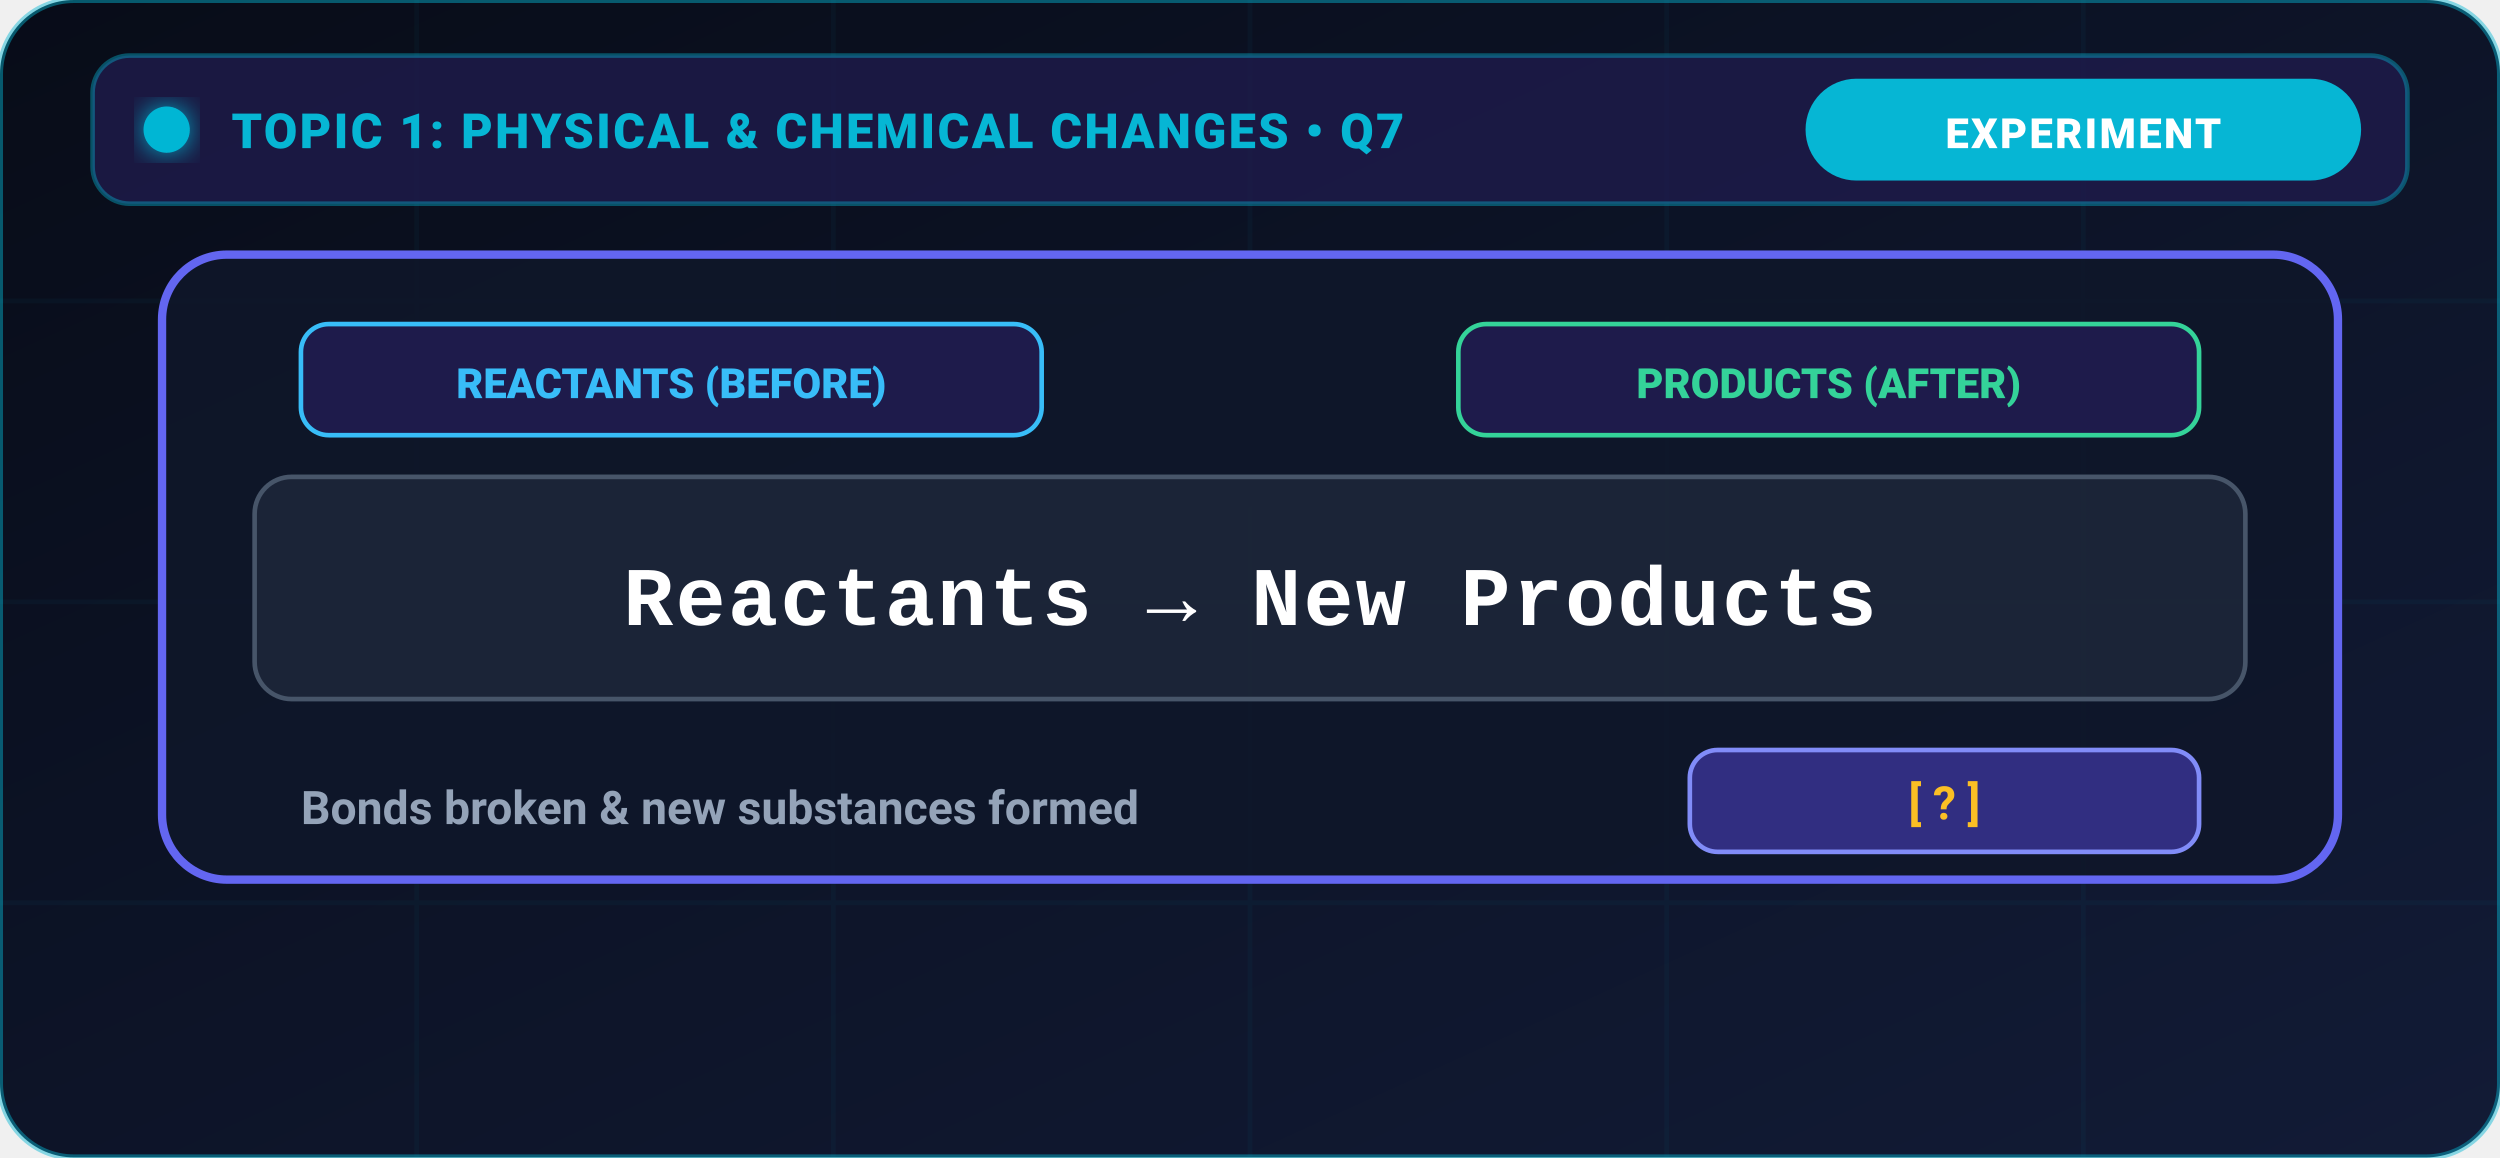
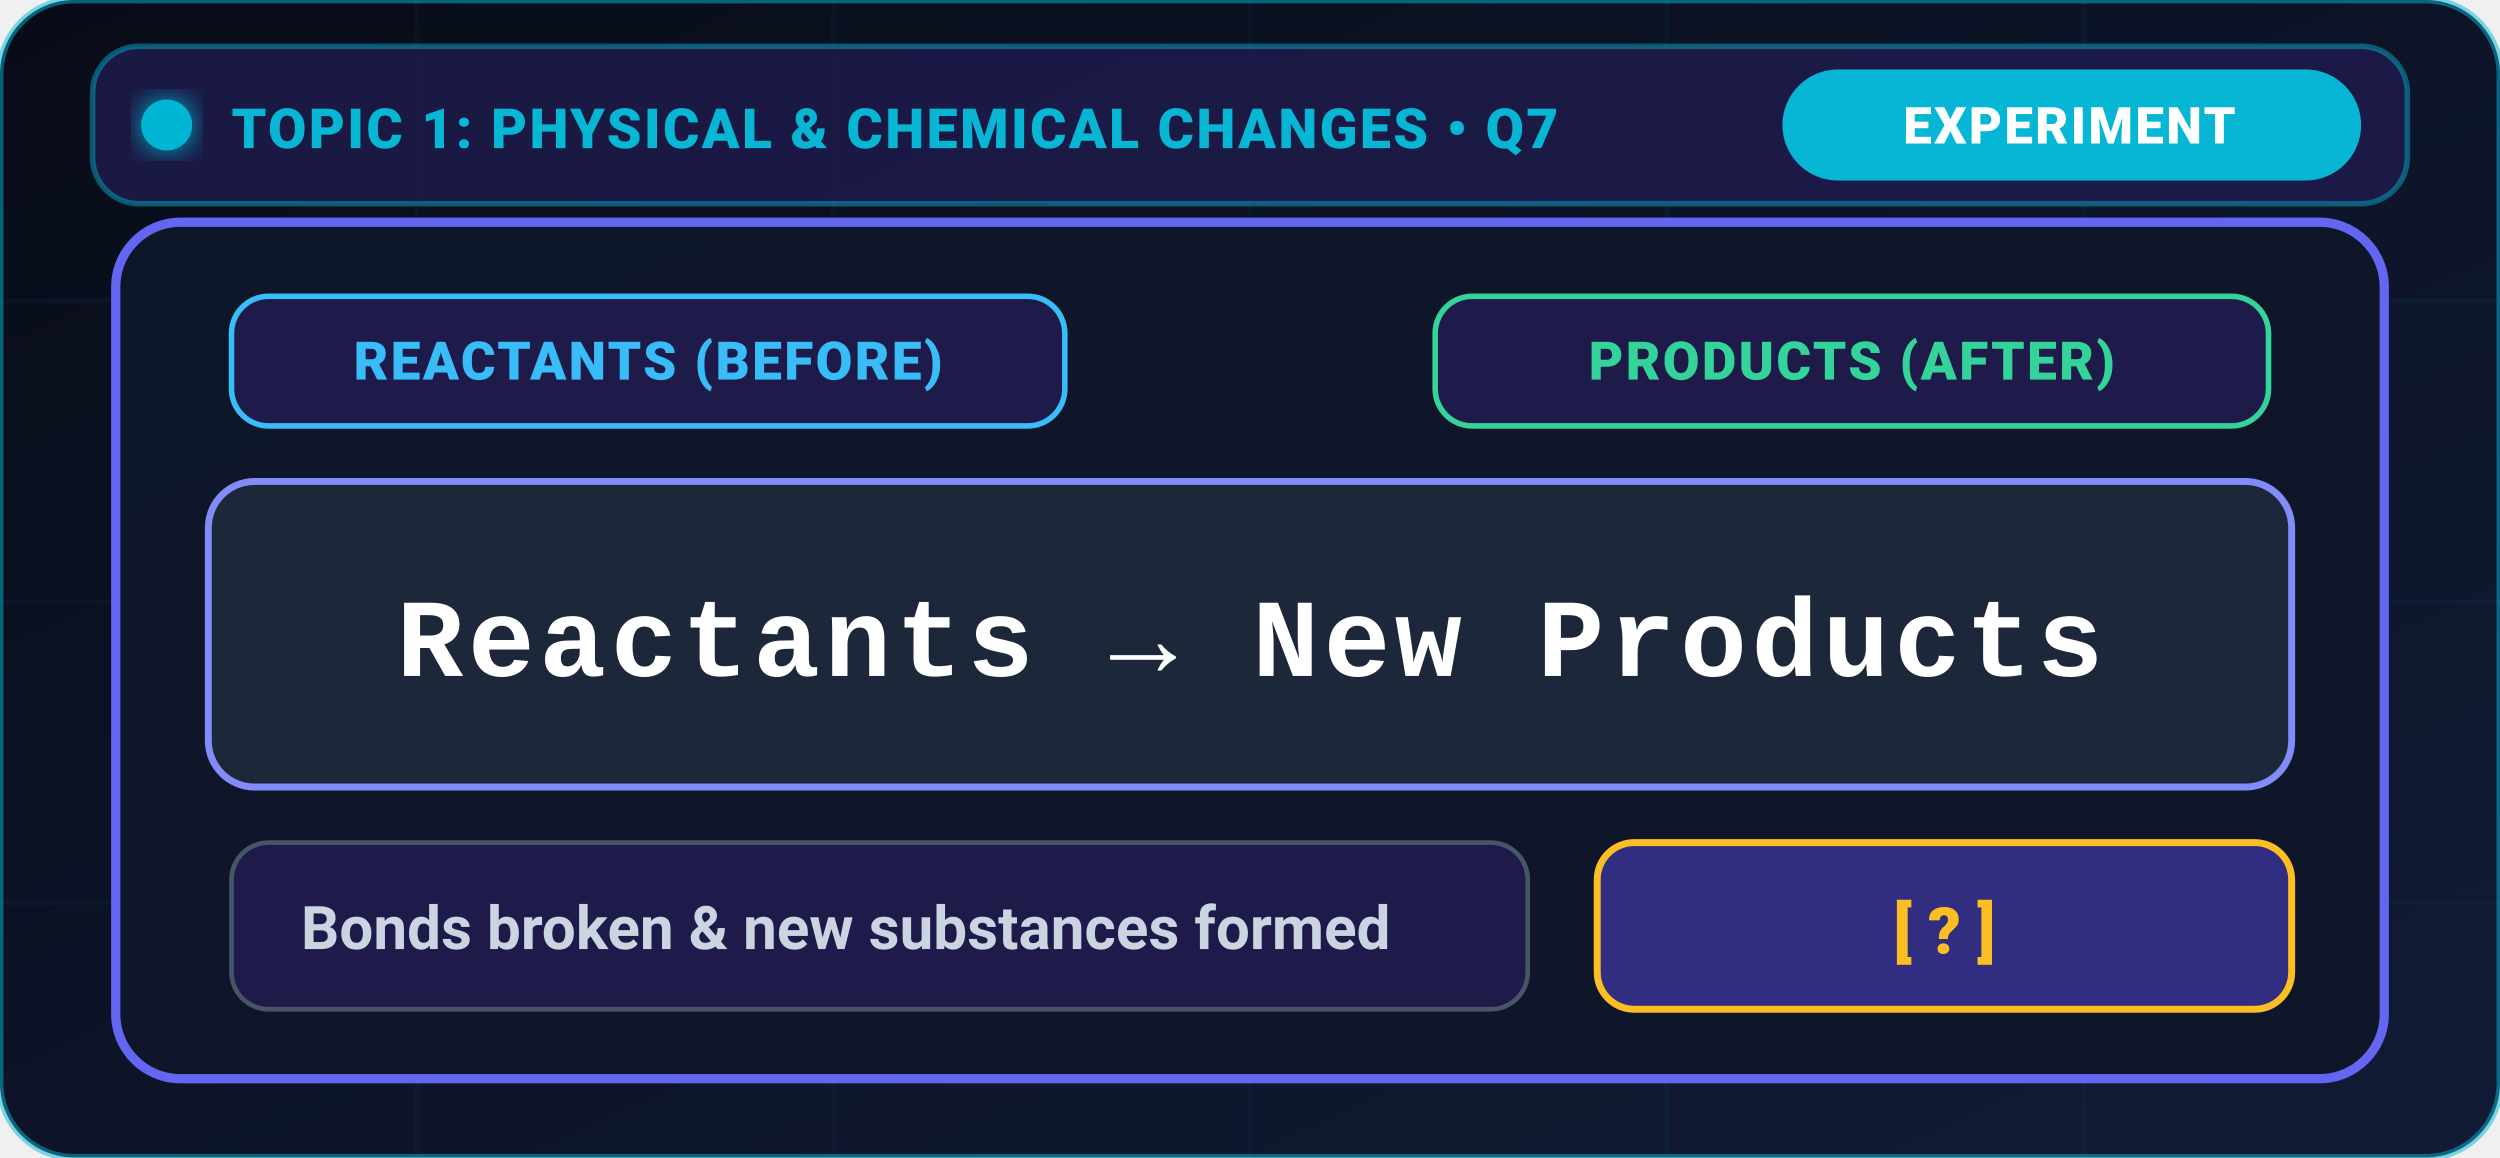
<svg xmlns="http://www.w3.org/2000/svg" viewBox="0 0 540 250" width="100%" height="100%">
  <defs>
    <linearGradient id="bg_t1_7" x1="0%" y1="0%" x2="100%" y2="100%">
      <stop offset="0%" stop-color="#080c18" />
      <stop offset="50%" stop-color="#0d1428" />
      <stop offset="100%" stop-color="#121b36" />
    </linearGradient>
    <filter id="glow_t1_7" x="-20%" y="-20%" width="140%" height="140%">
      <feGaussianBlur stdDeviation="3" result="blur" />
      <feComposite in="SourceGraphic" in2="blur" operator="over" />
    </filter>
  </defs>
-   <rect width="540" height="250" rx="16" fill="url(#bg_t1_7)" stroke="#06b6d4" stroke-width="1.3" stroke-opacity="0.45" />
+   <rect width="540" height="250" rx="16" fill="url(#bg_t1_7)" stroke="#06b6d4" stroke-width="1.5" stroke-opacity="0.5" />
  <g opacity="0.04" stroke="#06b6d4" stroke-width="1">
    <line x1="90" y1="0" x2="90" y2="250" />
    <line x1="180" y1="0" x2="180" y2="250" />
    <line x1="270" y1="0" x2="270" y2="250" />
    <line x1="360" y1="0" x2="360" y2="250" />
    <line x1="450" y1="0" x2="450" y2="250" />
    <line x1="0" y1="65" x2="540" y2="65" />
    <line x1="0" y1="130" x2="540" y2="130" />
    <line x1="0" y1="195" x2="540" y2="195" />
  </g>
-   <rect x="20" y="12" width="500" height="32" rx="8" fill="#1e1b4b" fill-opacity="0.8" stroke="#06b6d4" stroke-width="1" stroke-opacity="0.4" />
-   <circle cx="36" cy="28" r="5" fill="#06b6d4" filter="url(#glow_t1_7)" />
-   <text x="50" y="32" fill="#06b6d4" font-family="'Segoe UI', Roboto, sans-serif" font-size="10.5" font-weight="900" letter-spacing="0.5">TOPIC 1: PHYSICAL &amp; CHEMICAL CHANGES • Q7</text>
-   <rect x="390" y="17" width="120" height="22" rx="11" fill="#06b6d4" />
-   <text x="450" y="32" fill="#ffffff" font-family="'Segoe UI', Roboto, sans-serif" font-size="9" font-weight="900" text-anchor="middle" letter-spacing="0.5">EXPERIMENT</text>
-   <g transform="translate(35, 55)">
-     <rect x="0" y="0" width="470" height="135" rx="14" fill="#0f172a" fill-opacity="0.9" stroke="#6366f1" stroke-width="1.8" />
-     <rect x="30" y="15" width="160" height="24" rx="6" fill="#1e1b4b" stroke="#38bdf8" stroke-width="1" />
-     <text x="110" y="31" fill="#38bdf8" font-family="'Segoe UI', Roboto, sans-serif" font-size="9" font-weight="800" text-anchor="middle">REACTANTS (BEFORE)</text>
-     <rect x="280" y="15" width="160" height="24" rx="6" fill="#1e1b4b" stroke="#34d399" stroke-width="1" />
-     <text x="360" y="31" fill="#34d399" font-family="'Segoe UI', Roboto, sans-serif" font-size="9" font-weight="800" text-anchor="middle">PRODUCTS (AFTER)</text>
-     <rect x="20" y="48" width="430" height="48" rx="8" fill="#1e293b" fill-opacity="0.8" stroke="#475569" stroke-width="1" />
-     <text x="235" y="80" fill="#ffffff" font-family="'Consolas', 'Courier New', monospace" font-size="18" font-weight="900" text-anchor="middle" letter-spacing="0.5">
+   <rect x="20" y="10" width="500" height="34" rx="10" fill="#1e1b4b" fill-opacity="0.85" stroke="#06b6d4" stroke-width="1.2" stroke-opacity="0.45" />
+   <circle cx="36" cy="27" r="5.5" fill="#06b6d4" filter="url(#glow_t1_7)" />
+   <text x="50" y="32" fill="#06b6d4" font-family="'Segoe UI', Roboto, sans-serif" font-size="12" font-weight="900" letter-spacing="0.5">TOPIC 1: PHYSICAL &amp; CHEMICAL CHANGES • Q7</text>
+   <rect x="385" y="15" width="125" height="24" rx="12" fill="#06b6d4" />
+   <text x="447" y="31" fill="#ffffff" font-family="'Segoe UI', Roboto, sans-serif" font-size="11" font-weight="900" text-anchor="middle" letter-spacing="0.5">EXPERIMENT</text>
+   <g transform="translate(25, 48)">
+     <rect x="0" y="0" width="490" height="185" rx="14" fill="#0f172a" fill-opacity="0.95" stroke="#6366f1" stroke-width="2" />
+     <rect x="25" y="16" width="180" height="28" rx="8" fill="#1e1b4b" stroke="#38bdf8" stroke-width="1.2" />
+     <text x="115" y="34" fill="#38bdf8" font-family="'Segoe UI', Roboto, sans-serif" font-size="11.5" font-weight="900" text-anchor="middle" letter-spacing="0.5">REACTANTS (BEFORE)</text>
+     <rect x="285" y="16" width="180" height="28" rx="8" fill="#1e1b4b" stroke="#34d399" stroke-width="1.2" />
+     <text x="375" y="34" fill="#34d399" font-family="'Segoe UI', Roboto, sans-serif" font-size="11.5" font-weight="900" text-anchor="middle" letter-spacing="0.5">PRODUCTS (AFTER)</text>
+     <rect x="20" y="56" width="450" height="66" rx="10" fill="#1e293b" fill-opacity="0.9" stroke="#818cf8" stroke-width="1.5" />
+     <text x="245" y="98" fill="#ffffff" font-family="'Consolas', 'Courier New', monospace" font-size="24" font-weight="900" text-anchor="middle" letter-spacing="1">
        Reactants  →  New Products
      </text>
-     <g transform="translate(30, 105)">
-       <text x="0" y="18" fill="#94a3b8" font-family="'Segoe UI', Roboto, sans-serif" font-size="10" font-weight="600">Bonds broken &amp; new substances formed</text>
-       <rect x="300" y="2" width="110" height="22" rx="6" fill="#312e81" stroke="#818cf8" stroke-width="1" />
-       <text x="355" y="17" fill="#fbbf24" font-family="'Segoe UI', Roboto, sans-serif" font-size="10" font-weight="bold" text-anchor="middle">[ ? ]</text>
+     <g transform="translate(25, 134)">
+       <rect x="0" y="0" width="280" height="36" rx="8" fill="#1e1b4b" stroke="#475569" stroke-width="1" />
+       <text x="15" y="23" fill="#cbd5e1" font-family="'Segoe UI', Roboto, sans-serif" font-size="13" font-weight="700">Bonds broken &amp; new substances formed</text>
+       <rect x="295" y="0" width="150" height="36" rx="8" fill="#312e81" stroke="#fbbf24" stroke-width="1.5" />
+       <text x="370" y="24" fill="#fbbf24" font-family="'Segoe UI', Roboto, sans-serif" font-size="14" font-weight="900" text-anchor="middle">[ ? ]</text>
    </g>
  </g>
</svg>
